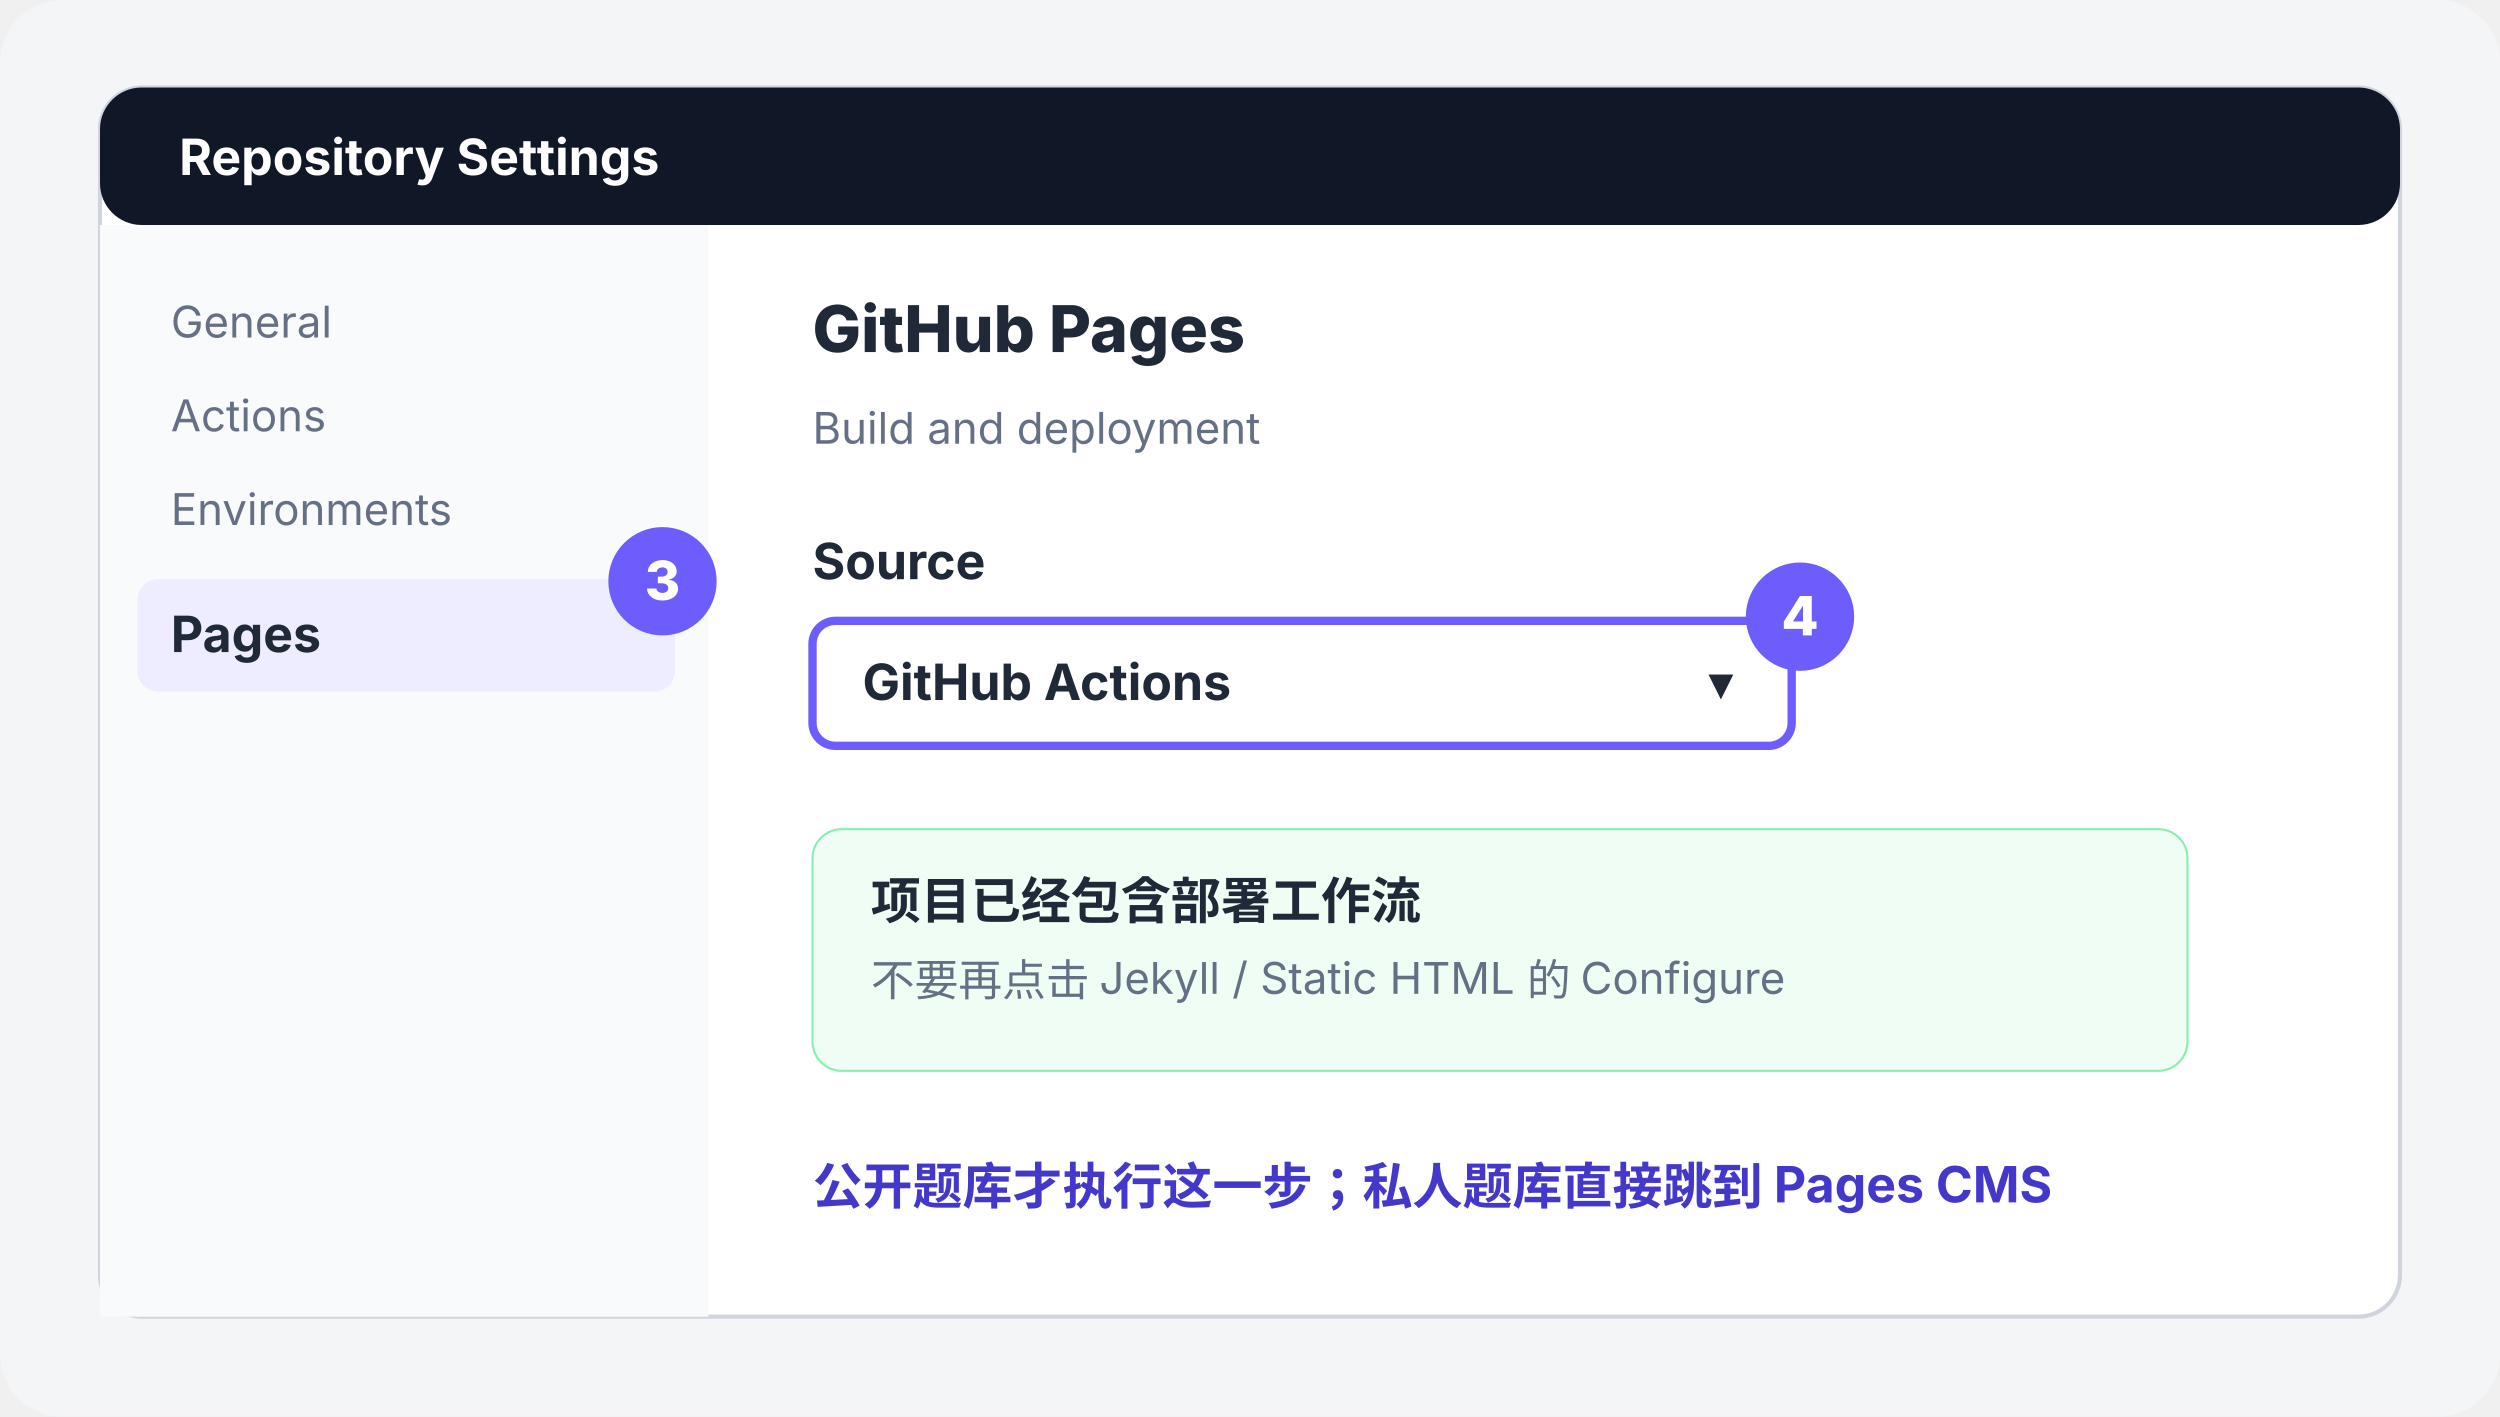
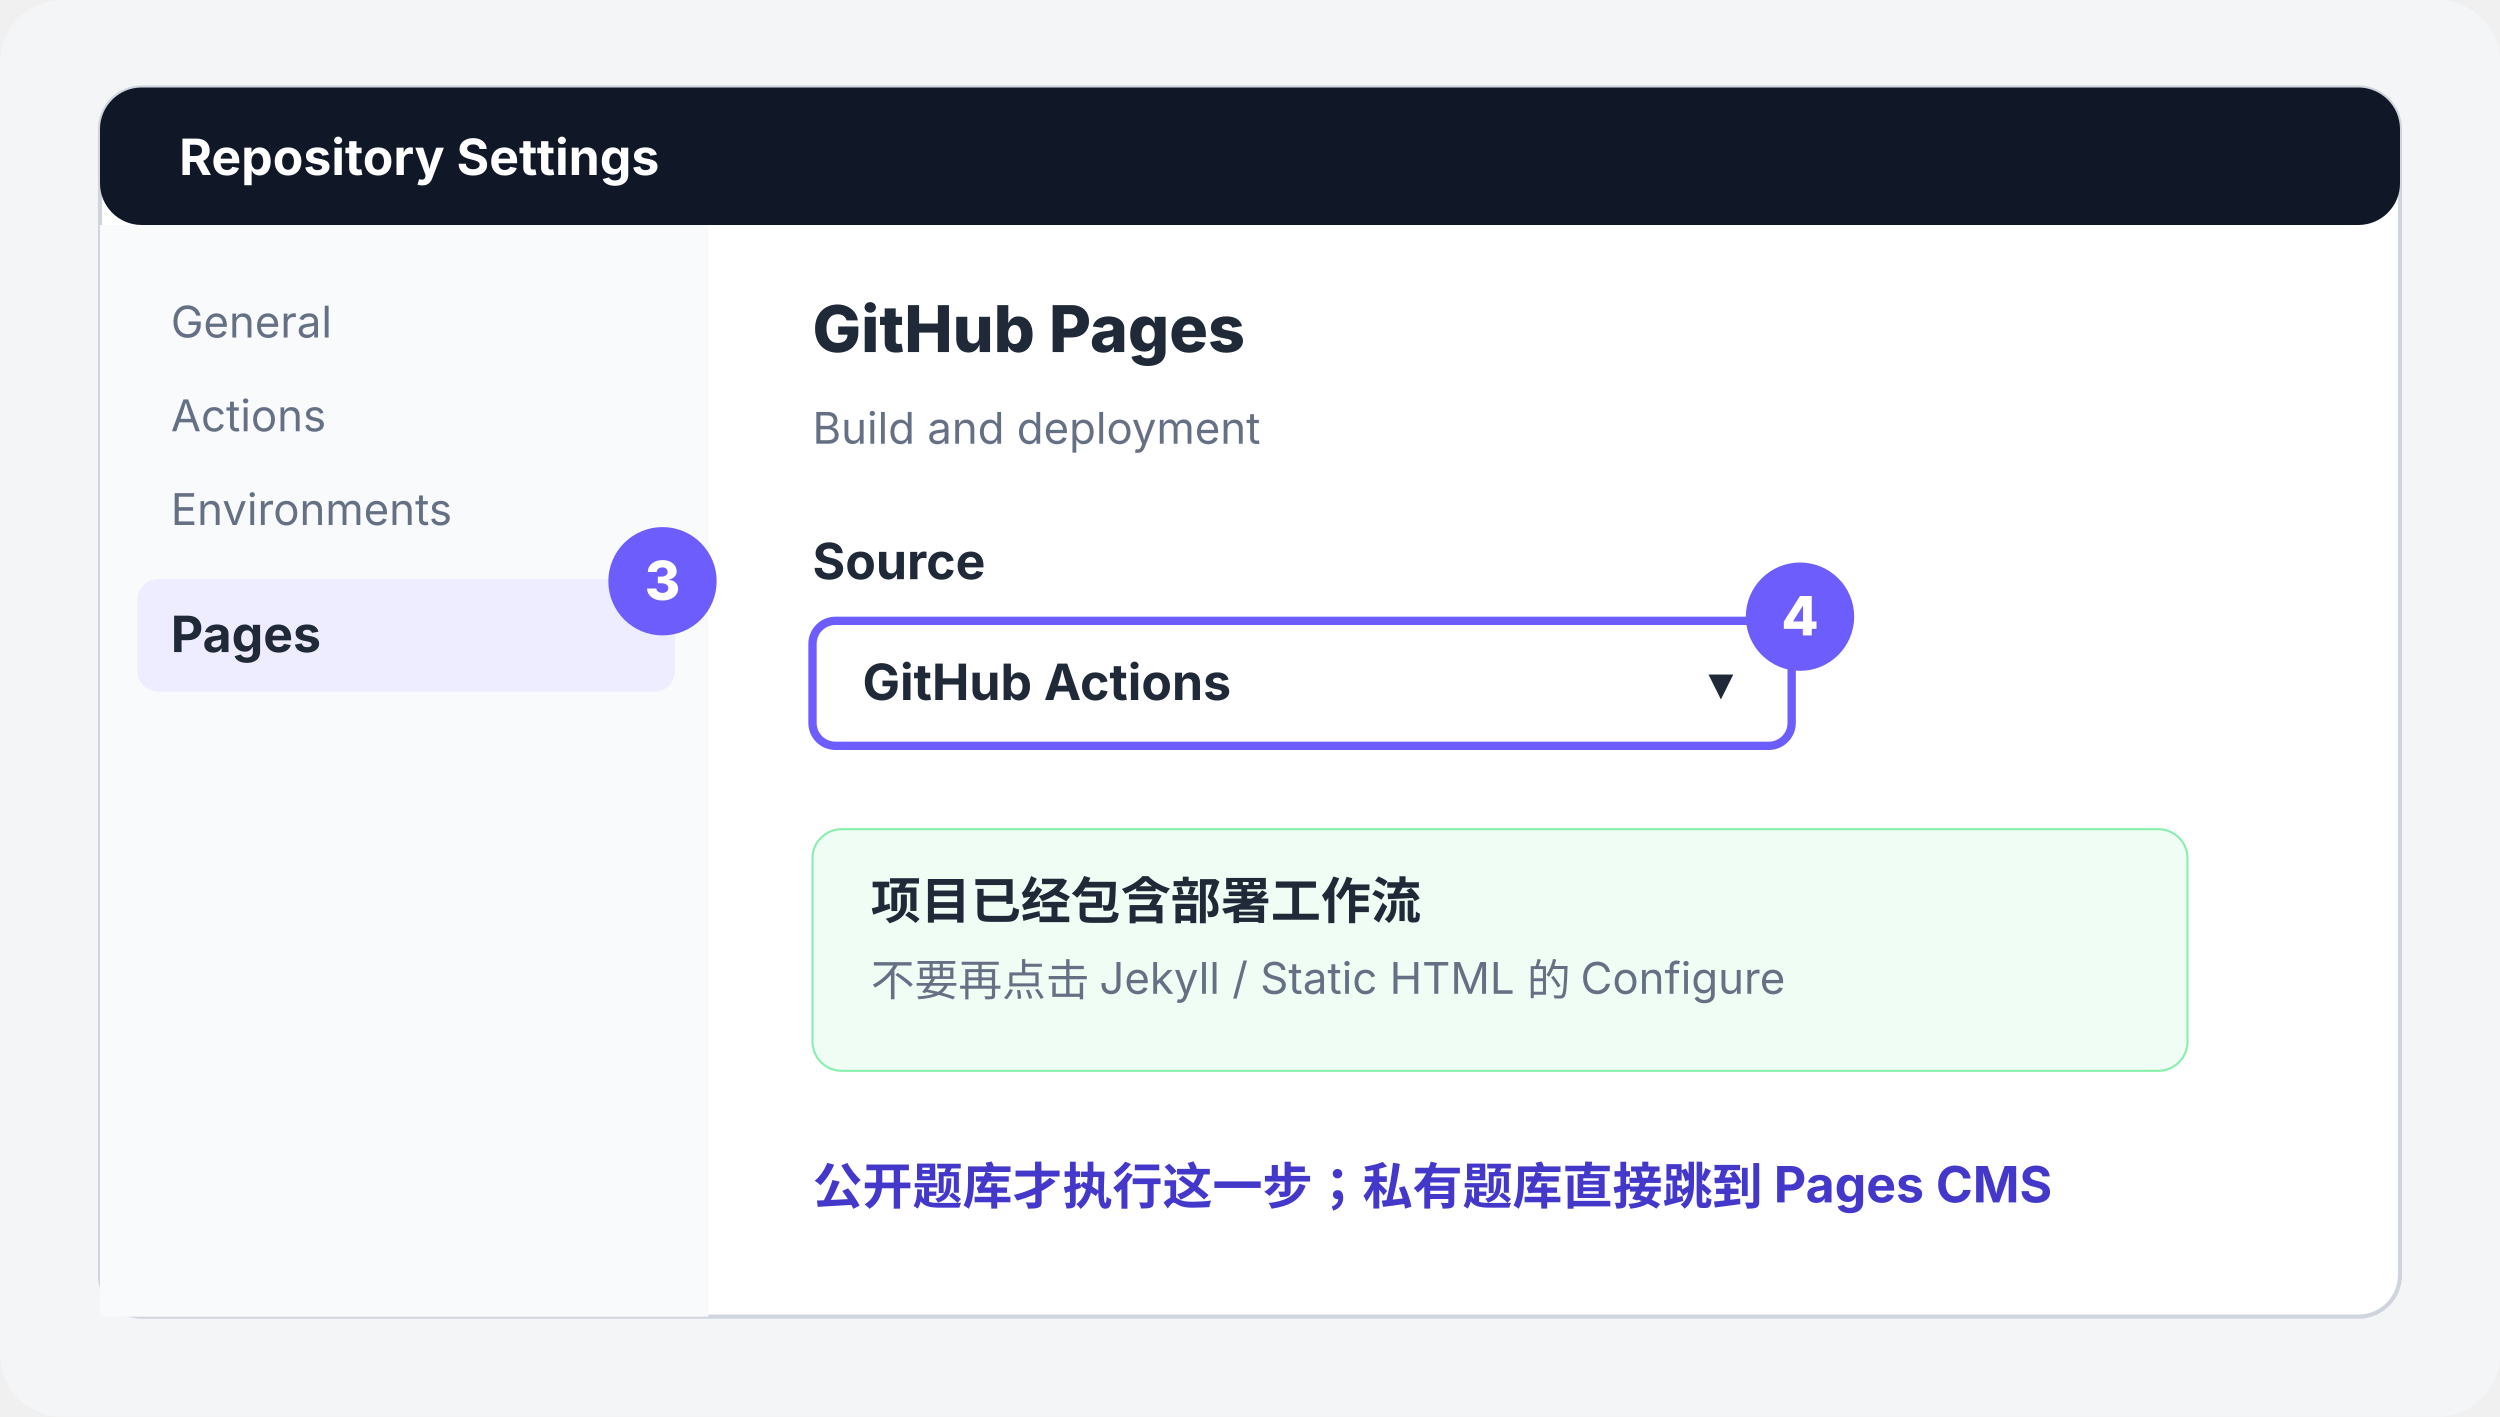
<svg xmlns="http://www.w3.org/2000/svg" viewBox="0 0 1200 680" role="img" aria-labelledby="title desc">
  <style>text{font-family:Inter,"PingFang SC","Microsoft YaHei",sans-serif;fill:#1f2937}.muted{fill:#667085}.small{font-size:21px}.label{font-size:24px;font-weight:700}.title{font-size:31px;font-weight:760}.num{fill:#fff;font-size:26px;font-weight:800;text-anchor:middle}.call{fill:#4338ca;font-size:24px;font-weight:700}.inverse{fill:#fff}</style>
  <rect width="1200" height="680" rx="30" fill="#f4f5f7" />
  <rect x="48" y="42" width="1104" height="590" rx="20" fill="#fff" stroke="#d0d5dd" stroke-width="2" />
  <rect x="48" y="42" width="1104" height="66" rx="20" fill="#101828" />
  <text x="86" y="84" class="label inverse">Repository Settings</text>
  <rect x="48" y="108" width="292" height="524" fill="#f9fafb" />
  <text x="82" y="162" class="muted small">General</text>
  <text x="82" y="207" class="muted small">Actions</text>
  <text x="82" y="252" class="muted small">Environments</text>
  <rect x="66" y="278" width="258" height="54" rx="10" fill="#eeecff" />
  <text x="82" y="313" class="label">Pages</text>
  <circle cx="318" cy="279" r="26" fill="#6d5dfc" />
  <text x="318" y="288" class="num">3</text>
  <text x="390" y="169" class="title">GitHub Pages</text>
  <text x="390" y="213" class="muted small">Build and deployment</text>
  <text x="390" y="278" class="label">Source</text>
  <rect x="390" y="298" width="470" height="60" rx="11" fill="#fff" stroke="#6d5dfc" stroke-width="4" />
  <text x="414" y="336" class="label">GitHub Actions</text>
  <text x="820" y="336" class="label">▾</text>
  <circle cx="864" cy="296" r="26" fill="#6d5dfc" />
  <text x="864" y="305" class="num">4</text>
  <rect x="390" y="398" width="660" height="116" rx="14" fill="#f0fdf4" stroke="#86efac" />
  <text x="418" y="441" class="label">项目已经包含部署工作流</text>
  <text x="418" y="478" class="muted small">不要再点击 Jekyll / Static HTML 的 Configure</text>
-   <text x="390" y="578" class="call">公开题库才执行这一步；私人题库直接跳到 Pages CMS</text>
+   <text x="390" y="578" class="call">公开题库才执行这一步；私有题库直接跳到 Pages CMS</text>
</svg>
